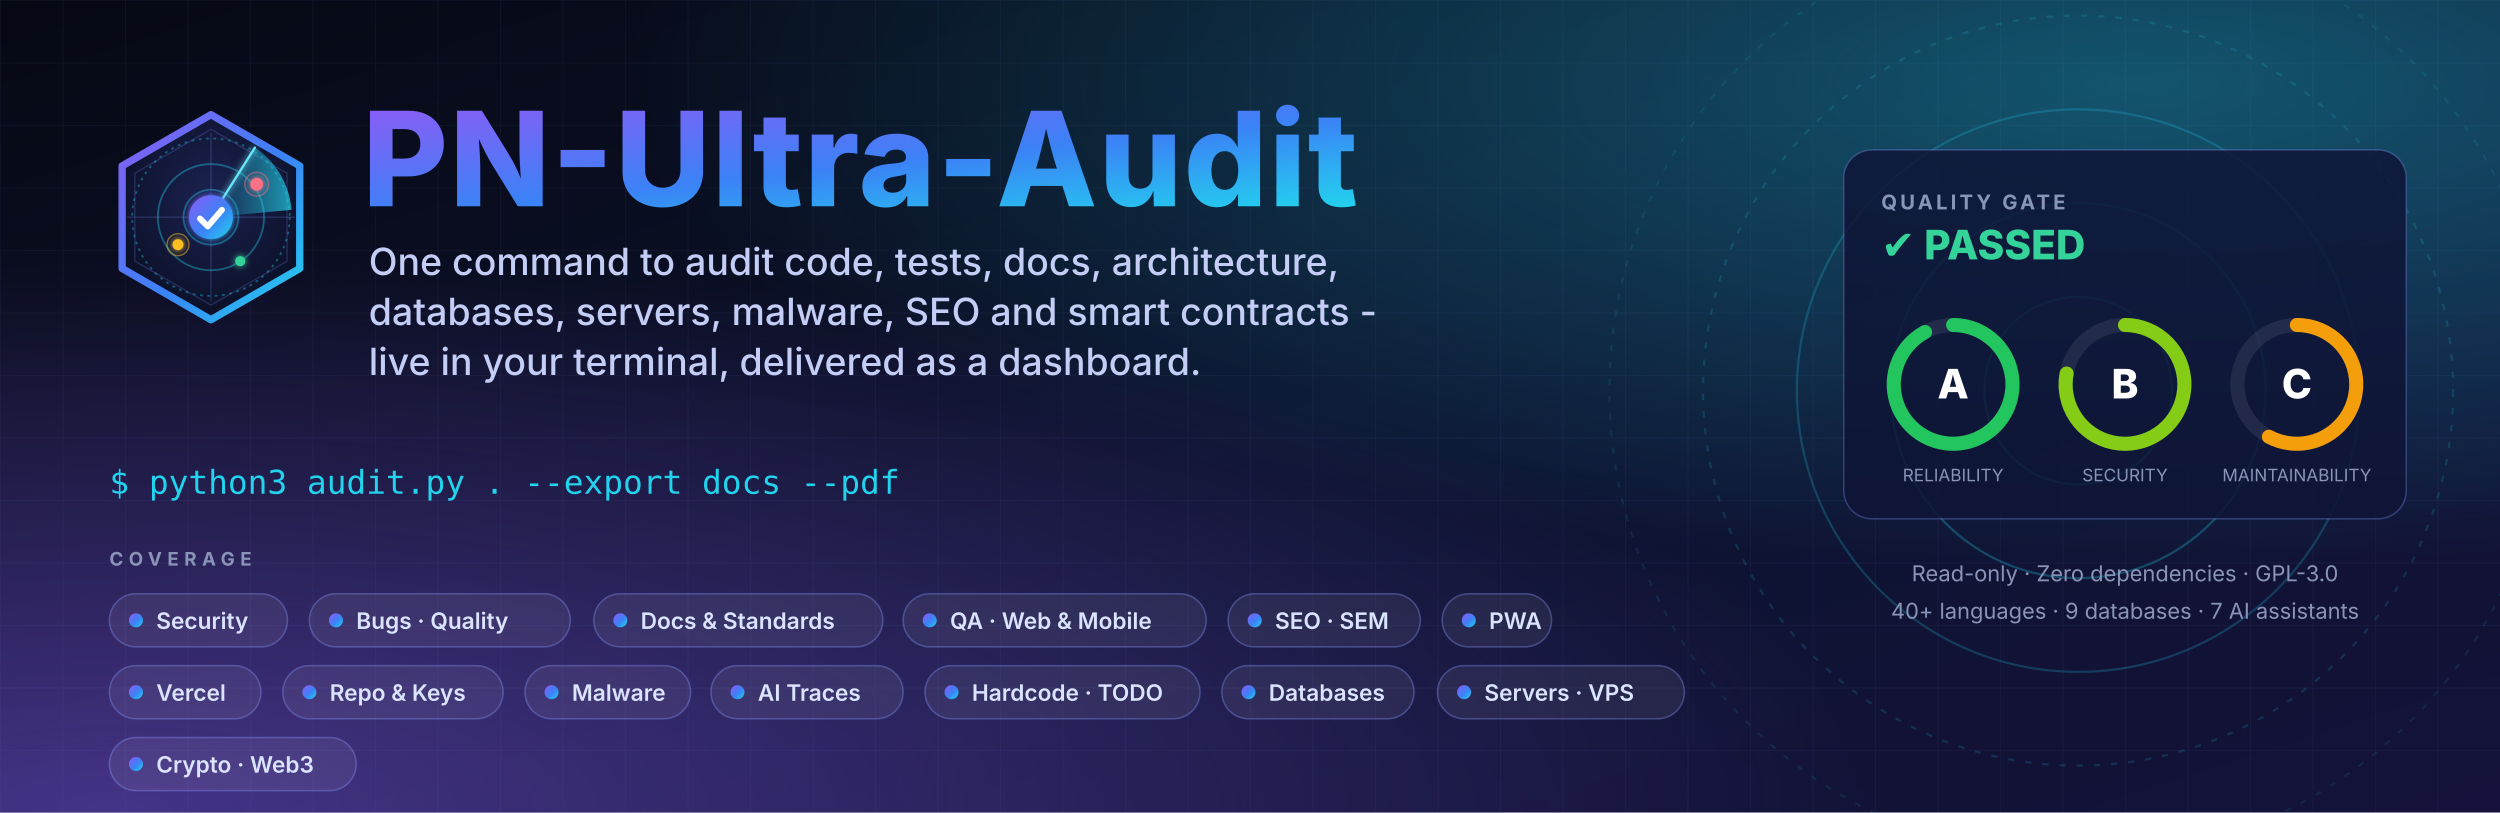
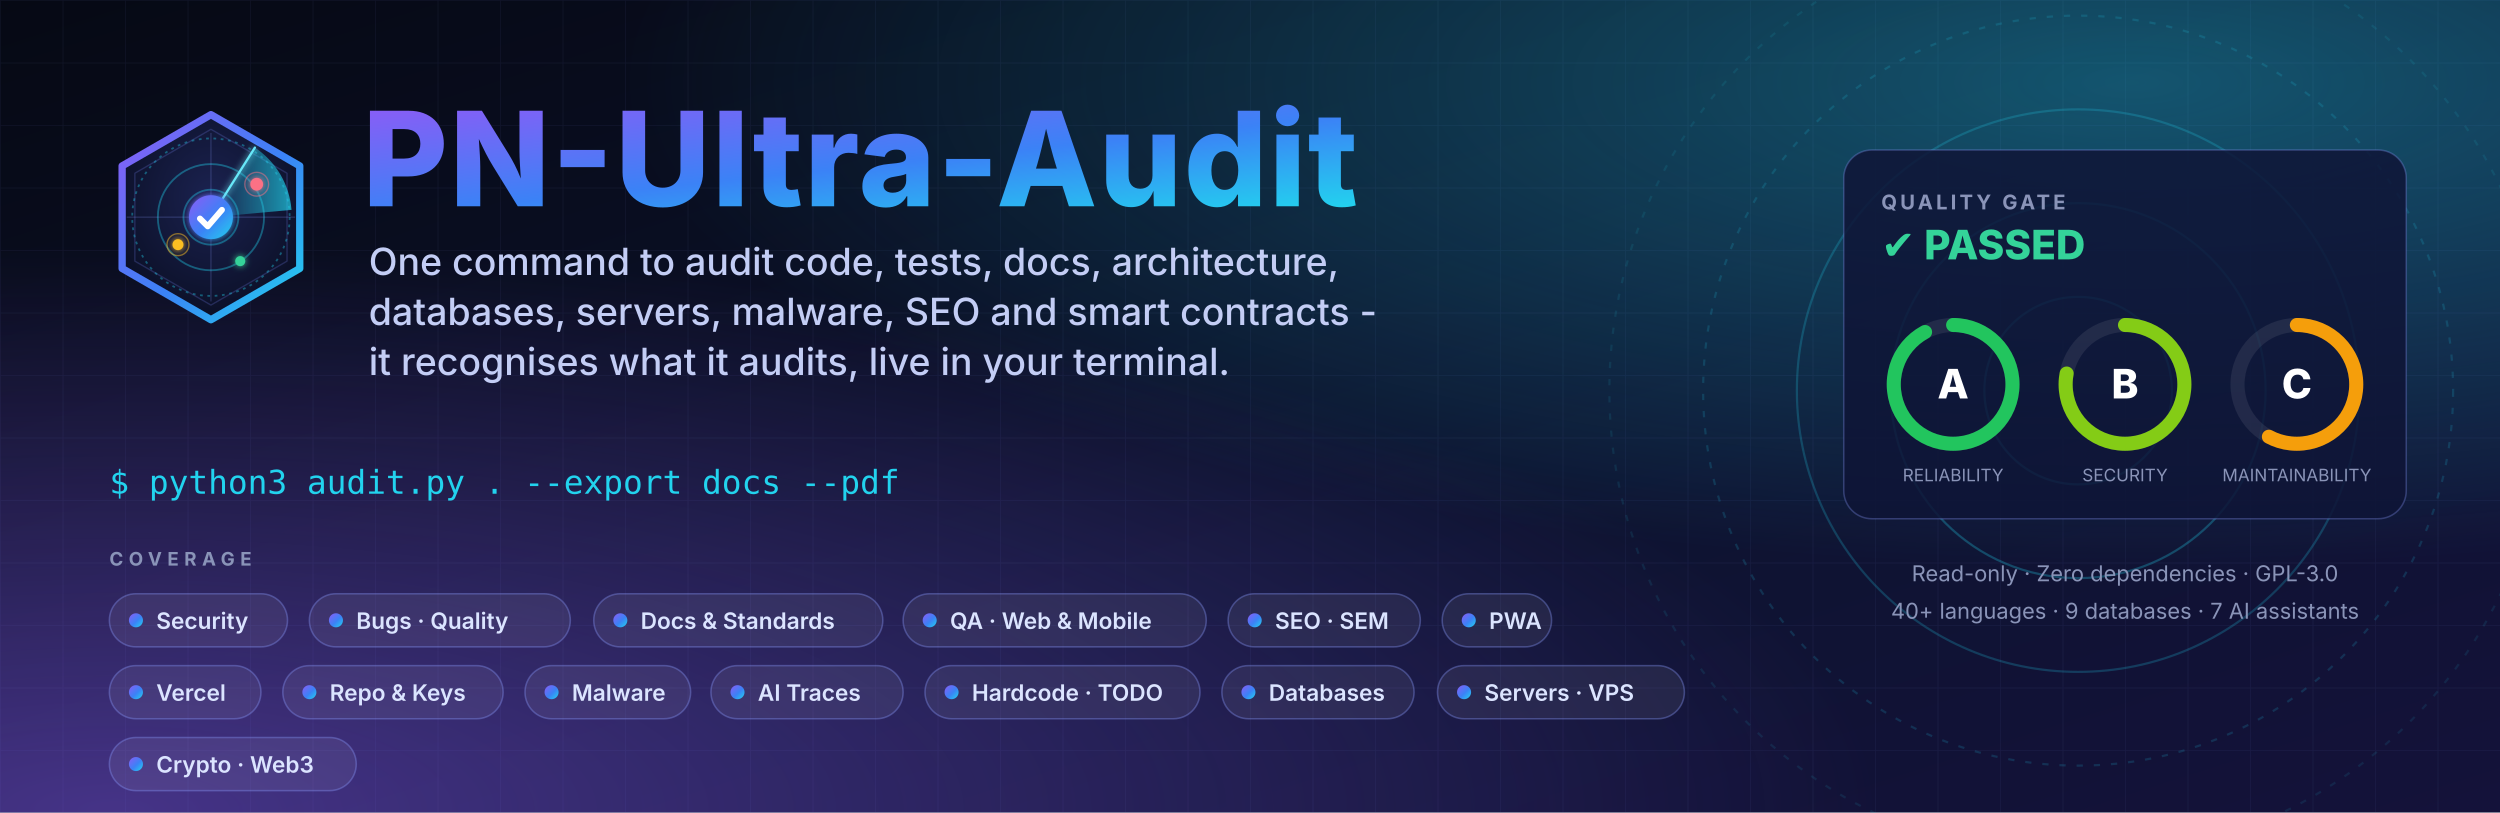
<svg xmlns="http://www.w3.org/2000/svg" viewBox="0 0 1600 520" width="1600" height="520" role="img" aria-label="PN-Ultra-Audit - audit everything, ship with confidence">
  <defs>
    <linearGradient id="bn" x1="0" y1="0" x2="1" y2="1">
      <stop offset="0" stop-color="#8b5cf6" />
      <stop offset=".55" stop-color="#3b82f6" />
      <stop offset="1" stop-color="#22d3ee" />
    </linearGradient>
    <linearGradient id="bgx" x1="0" y1="0" x2="1" y2="1">
      <stop offset="0" stop-color="#060914" />
      <stop offset=".6" stop-color="#0d1330" />
      <stop offset="1" stop-color="#14123a" />
    </linearGradient>
    <radialGradient id="g1" cx=".85" cy=".1" r=".6">
      <stop offset="0" stop-color="#22d3ee" stop-opacity=".35" />
      <stop offset="1" stop-color="#22d3ee" stop-opacity="0" />
    </radialGradient>
    <radialGradient id="g2" cx=".05" cy="1" r=".7">
      <stop offset="0" stop-color="#8b5cf6" stop-opacity=".45" />
      <stop offset="1" stop-color="#8b5cf6" stop-opacity="0" />
    </radialGradient>
    <pattern id="grid" width="40" height="40" patternUnits="userSpaceOnUse">
      <path d="M40 0H0V40" fill="none" stroke="#8b9cff" stroke-opacity=".07" />
    </pattern>
  </defs>
  <rect width="1600" height="520" fill="url(#bgx)" />
  <rect width="1600" height="520" fill="url(#grid)" />
  <rect width="1600" height="520" fill="url(#g1)" />
  <rect width="1600" height="520" fill="url(#g2)" />
  <circle cx="1330" cy="250" r="60" fill="none" stroke="#22d3ee" stroke-opacity="0.35" stroke-width="1.4" />
  <circle cx="1330" cy="250" r="120" fill="none" stroke="#22d3ee" stroke-opacity="0.28" stroke-width="1.4" />
  <circle cx="1330" cy="250" r="180" fill="none" stroke="#22d3ee" stroke-opacity="0.22" stroke-width="1.4" />
  <circle cx="1330" cy="250" r="240" fill="none" stroke="#22d3ee" stroke-opacity="0.16" stroke-width="1.4" stroke-dasharray="4 7" />
  <circle cx="1330" cy="250" r="300" fill="none" stroke="#22d3ee" stroke-opacity="0.1" stroke-width="1.4" stroke-dasharray="4 7" />
  <svg x="60" y="64" width="150" height="150" viewBox="0 0 256 256">
    <defs>
      <linearGradient id="hg" x1="0" y1="0" x2="1" y2="1">
        <stop offset="0" stop-color="#8b5cf6" />
        <stop offset=".55" stop-color="#3b82f6" />
        <stop offset="1" stop-color="#22d3ee" />
      </linearGradient>
      <radialGradient id="hbg" cx=".5" cy=".4" r=".75">
        <stop offset="0" stop-color="#1b2250" />
        <stop offset="1" stop-color="#070b1c" />
      </radialGradient>
      <linearGradient id="hbeam" x1="0" y1="0" x2="1" y2="0">
        <stop offset="0" stop-color="#22d3ee" stop-opacity=".0" />
        <stop offset="1" stop-color="#22d3ee" stop-opacity=".7" />
      </linearGradient>
      <filter id="hglow" x="-50%" y="-50%" width="200%" height="200%">
        <feGaussianBlur stdDeviation="3.2" result="b" />
        <feMerge>
          <feMergeNode in="b" />
          <feMergeNode in="SourceGraphic" />
        </feMerge>
      </filter>
    </defs>
    <polygon points="128.0,16.0 225.0,72.0 225.0,184.0 128.0,240.0 31.0,184.0 31.0,72.0" fill="url(#hbg)" stroke="url(#hg)" stroke-width="8" stroke-linejoin="round" />
    <polygon points="128.0,32.0 211.1,80.0 211.1,176.0 128.0,224.0 44.9,176.0 44.9,80.0" fill="none" stroke="#7c8cff" stroke-opacity=".22" stroke-width="1.5" stroke-linejoin="round" />
    <g fill="none" stroke="#22d3ee" stroke-opacity=".38" stroke-width="2">
      <circle cx="128" cy="128" r="30" />
      <circle cx="128" cy="128" r="58" />
      <circle cx="128" cy="128" r="86" stroke-dasharray="3 5" />
    </g>
    <g stroke="#8b9cff" stroke-opacity=".2" stroke-width="1.5">
      <path d="M128 36V220M36 128H220" />
    </g>
    <path d="M128 128 L176 52 A90 90 0 0 1 216 120 Z" fill="url(#hbeam)" />
    <path d="M128 128 L176 52" stroke="#67e8f9" stroke-width="2.5" stroke-linecap="round" filter="url(#hglow)" />
    <g filter="url(#hglow)">
      <circle cx="178" cy="92" r="7" fill="#fb7185" />
      <circle cx="92" cy="158" r="6" fill="#fbbf24" />
      <circle cx="160" cy="176" r="5.5" fill="#34d399" />
    </g>
    <g fill="none" stroke-opacity=".5" stroke-width="1.5">
      <circle cx="178" cy="92" r="13" stroke="#fb7185" />
      <circle cx="92" cy="158" r="12" stroke="#fbbf24" />
    </g>
    <circle cx="128" cy="128" r="24" fill="url(#hg)" filter="url(#hglow)" />
    <path d="M116 129.5l8.5 8.5 15.5-18" fill="none" stroke="#fff" stroke-width="6.5" stroke-linecap="round" stroke-linejoin="round" />
  </svg>
  <text x="232" y="132" font-family="Inter,'SF Pro Display','Segoe UI',Helvetica,Arial,sans-serif" font-size="84" font-weight="800" letter-spacing="1" fill="url(#bn)">PN-Ultra-Audit</text>
  <text x="236" y="176" font-family="Inter,'SF Pro Text','Segoe UI',Helvetica,Arial,sans-serif" font-size="24" font-weight="500" fill="#c3cdf5">One command to audit code, tests, docs, architecture,</text>
  <text x="236" y="208" font-family="Inter,'SF Pro Text','Segoe UI',Helvetica,Arial,sans-serif" font-size="24" font-weight="500" fill="#c3cdf5">databases, servers, malware, SEO and smart contracts -</text>
-   <text x="236" y="240" font-family="Inter,'SF Pro Text','Segoe UI',Helvetica,Arial,sans-serif" font-size="24" font-weight="500" fill="#c3cdf5">live in your terminal, delivered as a dashboard.</text>
+   <text x="236" y="240" font-family="Inter,'SF Pro Text','Segoe UI',Helvetica,Arial,sans-serif" font-size="24" font-weight="500" fill="#c3cdf5">it recognises what it audits, live in your terminal.</text>
  <text x="70" y="316" font-family="'SF Mono',Menlo,Consolas,monospace" font-size="21" fill="#22d3ee">$ python3 audit.py . --export docs --pdf</text>
  <text x="70" y="362" font-family="Inter,Segoe UI,Arial" font-size="12" letter-spacing="3.5" font-weight="700" fill="#8a94b8">COVERAGE</text>
  <g transform="translate(70,380)">
    <rect width="114" height="34" rx="17" fill="#ffffff" fill-opacity=".07" stroke="#8b9cff" stroke-opacity=".35" />
    <circle cx="17" cy="17" r="4.5" fill="url(#bn)" />
    <text x="30" y="22.5" font-family="Inter,Segoe UI,Helvetica,Arial,sans-serif" font-size="14.5" font-weight="600" fill="#dbe4ff">Security</text>
  </g>
  <g transform="translate(198,380)">
    <rect width="167" height="34" rx="17" fill="#ffffff" fill-opacity=".07" stroke="#8b9cff" stroke-opacity=".35" />
    <circle cx="17" cy="17" r="4.5" fill="url(#bn)" />
    <text x="30" y="22.5" font-family="Inter,Segoe UI,Helvetica,Arial,sans-serif" font-size="14.5" font-weight="600" fill="#dbe4ff">Bugs · Quality</text>
  </g>
  <g transform="translate(380,380)">
    <rect width="185" height="34" rx="17" fill="#ffffff" fill-opacity=".07" stroke="#8b9cff" stroke-opacity=".35" />
    <circle cx="17" cy="17" r="4.5" fill="url(#bn)" />
    <text x="30" y="22.5" font-family="Inter,Segoe UI,Helvetica,Arial,sans-serif" font-size="14.5" font-weight="600" fill="#dbe4ff">Docs &amp; Standards</text>
  </g>
  <g transform="translate(578,380)">
    <rect width="194" height="34" rx="17" fill="#ffffff" fill-opacity=".07" stroke="#8b9cff" stroke-opacity=".35" />
    <circle cx="17" cy="17" r="4.5" fill="url(#bn)" />
    <text x="30" y="22.5" font-family="Inter,Segoe UI,Helvetica,Arial,sans-serif" font-size="14.5" font-weight="600" fill="#dbe4ff">QA · Web &amp; Mobile</text>
  </g>
  <g transform="translate(786,380)">
    <rect width="123" height="34" rx="17" fill="#ffffff" fill-opacity=".07" stroke="#8b9cff" stroke-opacity=".35" />
    <circle cx="17" cy="17" r="4.5" fill="url(#bn)" />
    <text x="30" y="22.5" font-family="Inter,Segoe UI,Helvetica,Arial,sans-serif" font-size="14.5" font-weight="600" fill="#dbe4ff">SEO · SEM</text>
  </g>
  <g transform="translate(923,380)">
    <rect width="70" height="34" rx="17" fill="#ffffff" fill-opacity=".07" stroke="#8b9cff" stroke-opacity=".35" />
    <circle cx="17" cy="17" r="4.5" fill="url(#bn)" />
    <text x="30" y="22.5" font-family="Inter,Segoe UI,Helvetica,Arial,sans-serif" font-size="14.5" font-weight="600" fill="#dbe4ff">PWA</text>
  </g>
  <g transform="translate(70,426)">
    <rect width="97" height="34" rx="17" fill="#ffffff" fill-opacity=".07" stroke="#8b9cff" stroke-opacity=".35" />
    <circle cx="17" cy="17" r="4.5" fill="url(#bn)" />
    <text x="30" y="22.5" font-family="Inter,Segoe UI,Helvetica,Arial,sans-serif" font-size="14.5" font-weight="600" fill="#dbe4ff">Vercel</text>
  </g>
  <g transform="translate(181,426)">
    <rect width="141" height="34" rx="17" fill="#ffffff" fill-opacity=".07" stroke="#8b9cff" stroke-opacity=".35" />
    <circle cx="17" cy="17" r="4.5" fill="url(#bn)" />
    <text x="30" y="22.5" font-family="Inter,Segoe UI,Helvetica,Arial,sans-serif" font-size="14.5" font-weight="600" fill="#dbe4ff">Repo &amp; Keys</text>
  </g>
  <g transform="translate(336,426)">
    <rect width="106" height="34" rx="17" fill="#ffffff" fill-opacity=".07" stroke="#8b9cff" stroke-opacity=".35" />
    <circle cx="17" cy="17" r="4.5" fill="url(#bn)" />
    <text x="30" y="22.5" font-family="Inter,Segoe UI,Helvetica,Arial,sans-serif" font-size="14.5" font-weight="600" fill="#dbe4ff">Malware</text>
  </g>
  <g transform="translate(455,426)">
    <rect width="123" height="34" rx="17" fill="#ffffff" fill-opacity=".07" stroke="#8b9cff" stroke-opacity=".35" />
    <circle cx="17" cy="17" r="4.5" fill="url(#bn)" />
    <text x="30" y="22.5" font-family="Inter,Segoe UI,Helvetica,Arial,sans-serif" font-size="14.5" font-weight="600" fill="#dbe4ff">AI Traces</text>
  </g>
  <g transform="translate(592,426)">
    <rect width="176" height="34" rx="17" fill="#ffffff" fill-opacity=".07" stroke="#8b9cff" stroke-opacity=".35" />
    <circle cx="17" cy="17" r="4.5" fill="url(#bn)" />
    <text x="30" y="22.5" font-family="Inter,Segoe UI,Helvetica,Arial,sans-serif" font-size="14.5" font-weight="600" fill="#dbe4ff">Hardcode · TODO</text>
  </g>
  <g transform="translate(782,426)">
    <rect width="123" height="34" rx="17" fill="#ffffff" fill-opacity=".07" stroke="#8b9cff" stroke-opacity=".35" />
    <circle cx="17" cy="17" r="4.5" fill="url(#bn)" />
    <text x="30" y="22.5" font-family="Inter,Segoe UI,Helvetica,Arial,sans-serif" font-size="14.5" font-weight="600" fill="#dbe4ff">Databases</text>
  </g>
  <g transform="translate(920,426)">
    <rect width="158" height="34" rx="17" fill="#ffffff" fill-opacity=".07" stroke="#8b9cff" stroke-opacity=".35" />
    <circle cx="17" cy="17" r="4.5" fill="url(#bn)" />
    <text x="30" y="22.5" font-family="Inter,Segoe UI,Helvetica,Arial,sans-serif" font-size="14.5" font-weight="600" fill="#dbe4ff">Servers · VPS</text>
  </g>
  <g transform="translate(70,472)">
    <rect width="158" height="34" rx="17" fill="#ffffff" fill-opacity=".07" stroke="#8b9cff" stroke-opacity=".35" />
    <circle cx="17" cy="17" r="4.5" fill="url(#bn)" />
    <text x="30" y="22.5" font-family="Inter,Segoe UI,Helvetica,Arial,sans-serif" font-size="14.5" font-weight="600" fill="#dbe4ff">Crypto · Web3</text>
  </g>
  <g transform="translate(1180,96)">
    <rect width="360" height="236" rx="18" fill="#0f1536" fill-opacity=".85" stroke="#8b9cff" stroke-opacity=".3" />
    <text x="24" y="38" font-family="Inter,Segoe UI,Arial" font-size="13" font-weight="700" letter-spacing="2" fill="#8a94b8">QUALITY GATE</text>
    <text x="24" y="70" font-family="Inter,Segoe UI,Arial" font-size="26" font-weight="800" fill="#34d399">✔ PASSED</text>
    <g transform="translate(70,150)">
      <circle r="38" fill="none" stroke="#ffffff" stroke-opacity=".08" stroke-width="9" />
      <circle r="38" fill="none" stroke="#22c55e" stroke-width="9" stroke-linecap="round" stroke-dasharray="220 239" transform="rotate(-90)" />
      <text y="9" text-anchor="middle" font-family="Inter,Segoe UI,Arial" font-size="26" font-weight="800" fill="#fff">A</text>
    </g>
    <g transform="translate(180,150)">
      <circle r="38" fill="none" stroke="#ffffff" stroke-opacity=".08" stroke-width="9" />
      <circle r="38" fill="none" stroke="#84cc16" stroke-width="9" stroke-linecap="round" stroke-dasharray="186 239" transform="rotate(-90)" />
      <text y="9" text-anchor="middle" font-family="Inter,Segoe UI,Arial" font-size="26" font-weight="800" fill="#fff">B</text>
    </g>
    <g transform="translate(290,150)">
      <circle r="38" fill="none" stroke="#ffffff" stroke-opacity=".08" stroke-width="9" />
      <circle r="38" fill="none" stroke="#f59e0b" stroke-width="9" stroke-linecap="round" stroke-dasharray="138 239" transform="rotate(-90)" />
      <text y="9" text-anchor="middle" font-family="Inter,Segoe UI,Arial" font-size="26" font-weight="800" fill="#fff">C</text>
    </g>
    <text x="70" y="212" text-anchor="middle" font-family="Inter,Segoe UI,Arial" font-size="11" fill="#8a94b8">RELIABILITY</text>
    <text x="180" y="212" text-anchor="middle" font-family="Inter,Segoe UI,Arial" font-size="11" fill="#8a94b8">SECURITY</text>
    <text x="290" y="212" text-anchor="middle" font-family="Inter,Segoe UI,Arial" font-size="11" fill="#8a94b8">MAINTAINABILITY</text>
  </g>
  <text x="1360" y="372" text-anchor="middle" font-family="Inter,Segoe UI,Arial" font-size="14" fill="#8a94b8">Read-only · Zero dependencies · GPL-3.0</text>
  <text x="1360" y="396" text-anchor="middle" font-family="Inter,Segoe UI,Arial" font-size="14" fill="#8a94b8">40+ languages · 9 databases · 7 AI assistants</text>
</svg>
